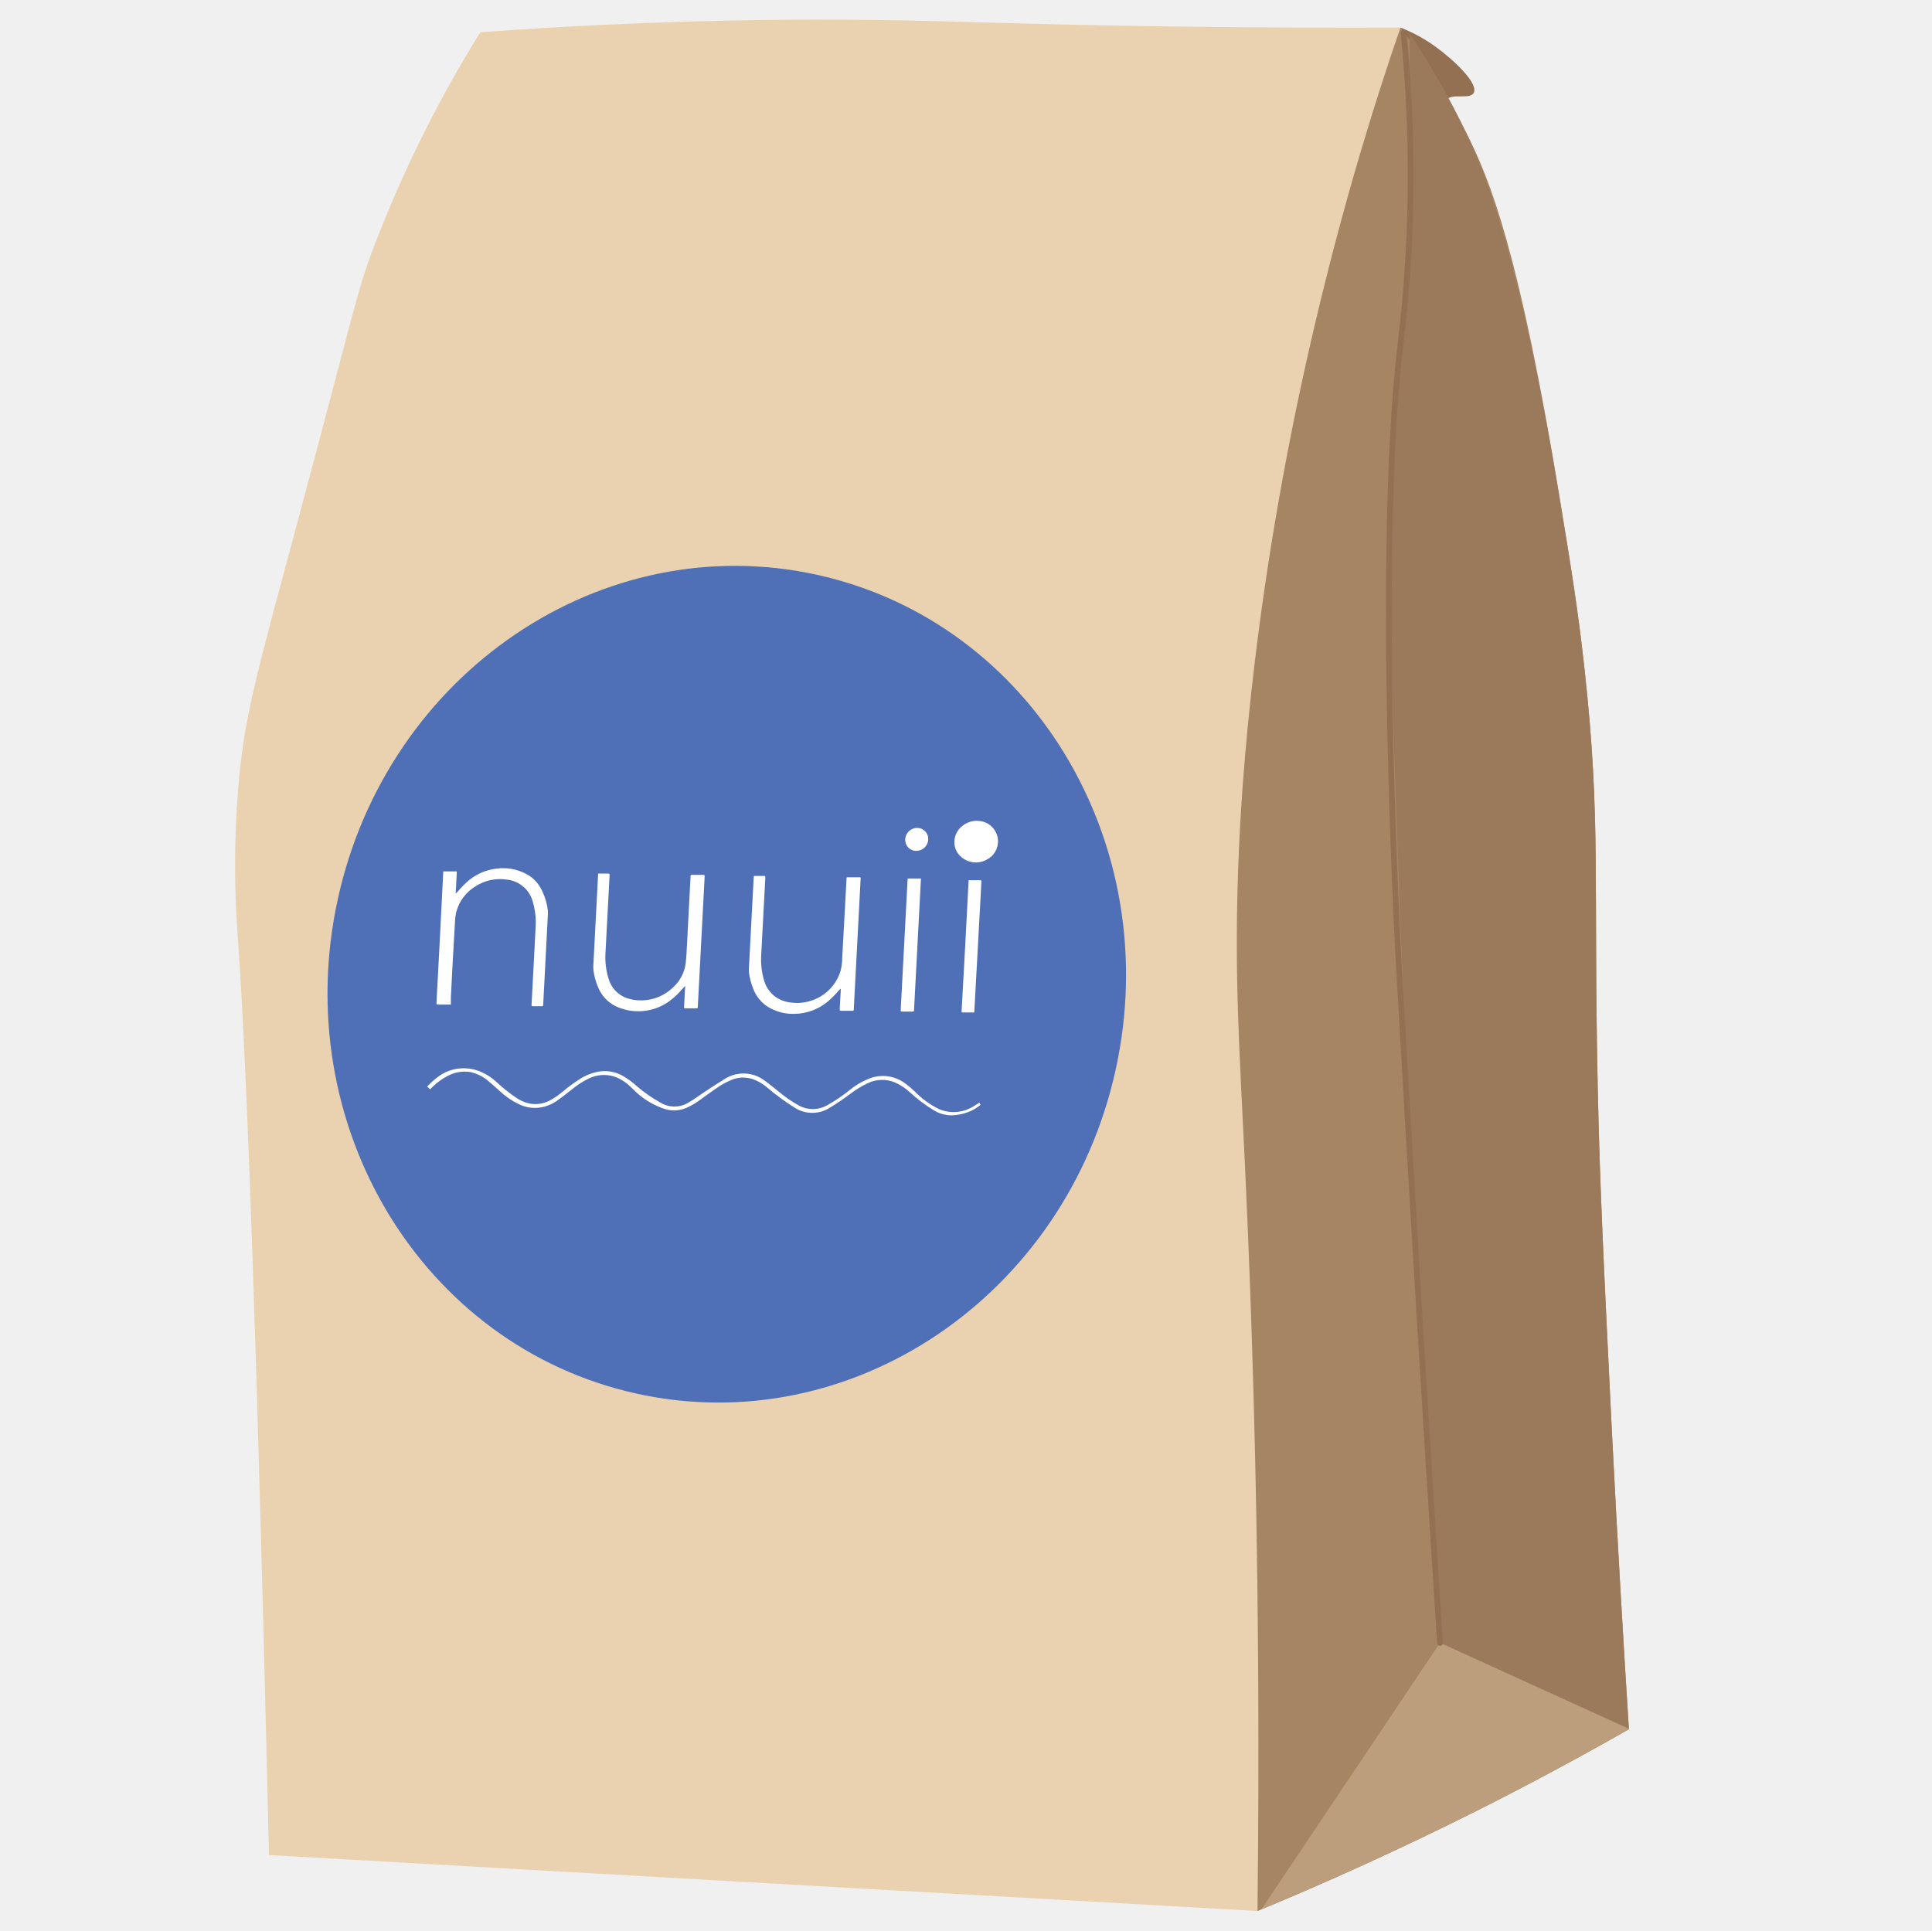
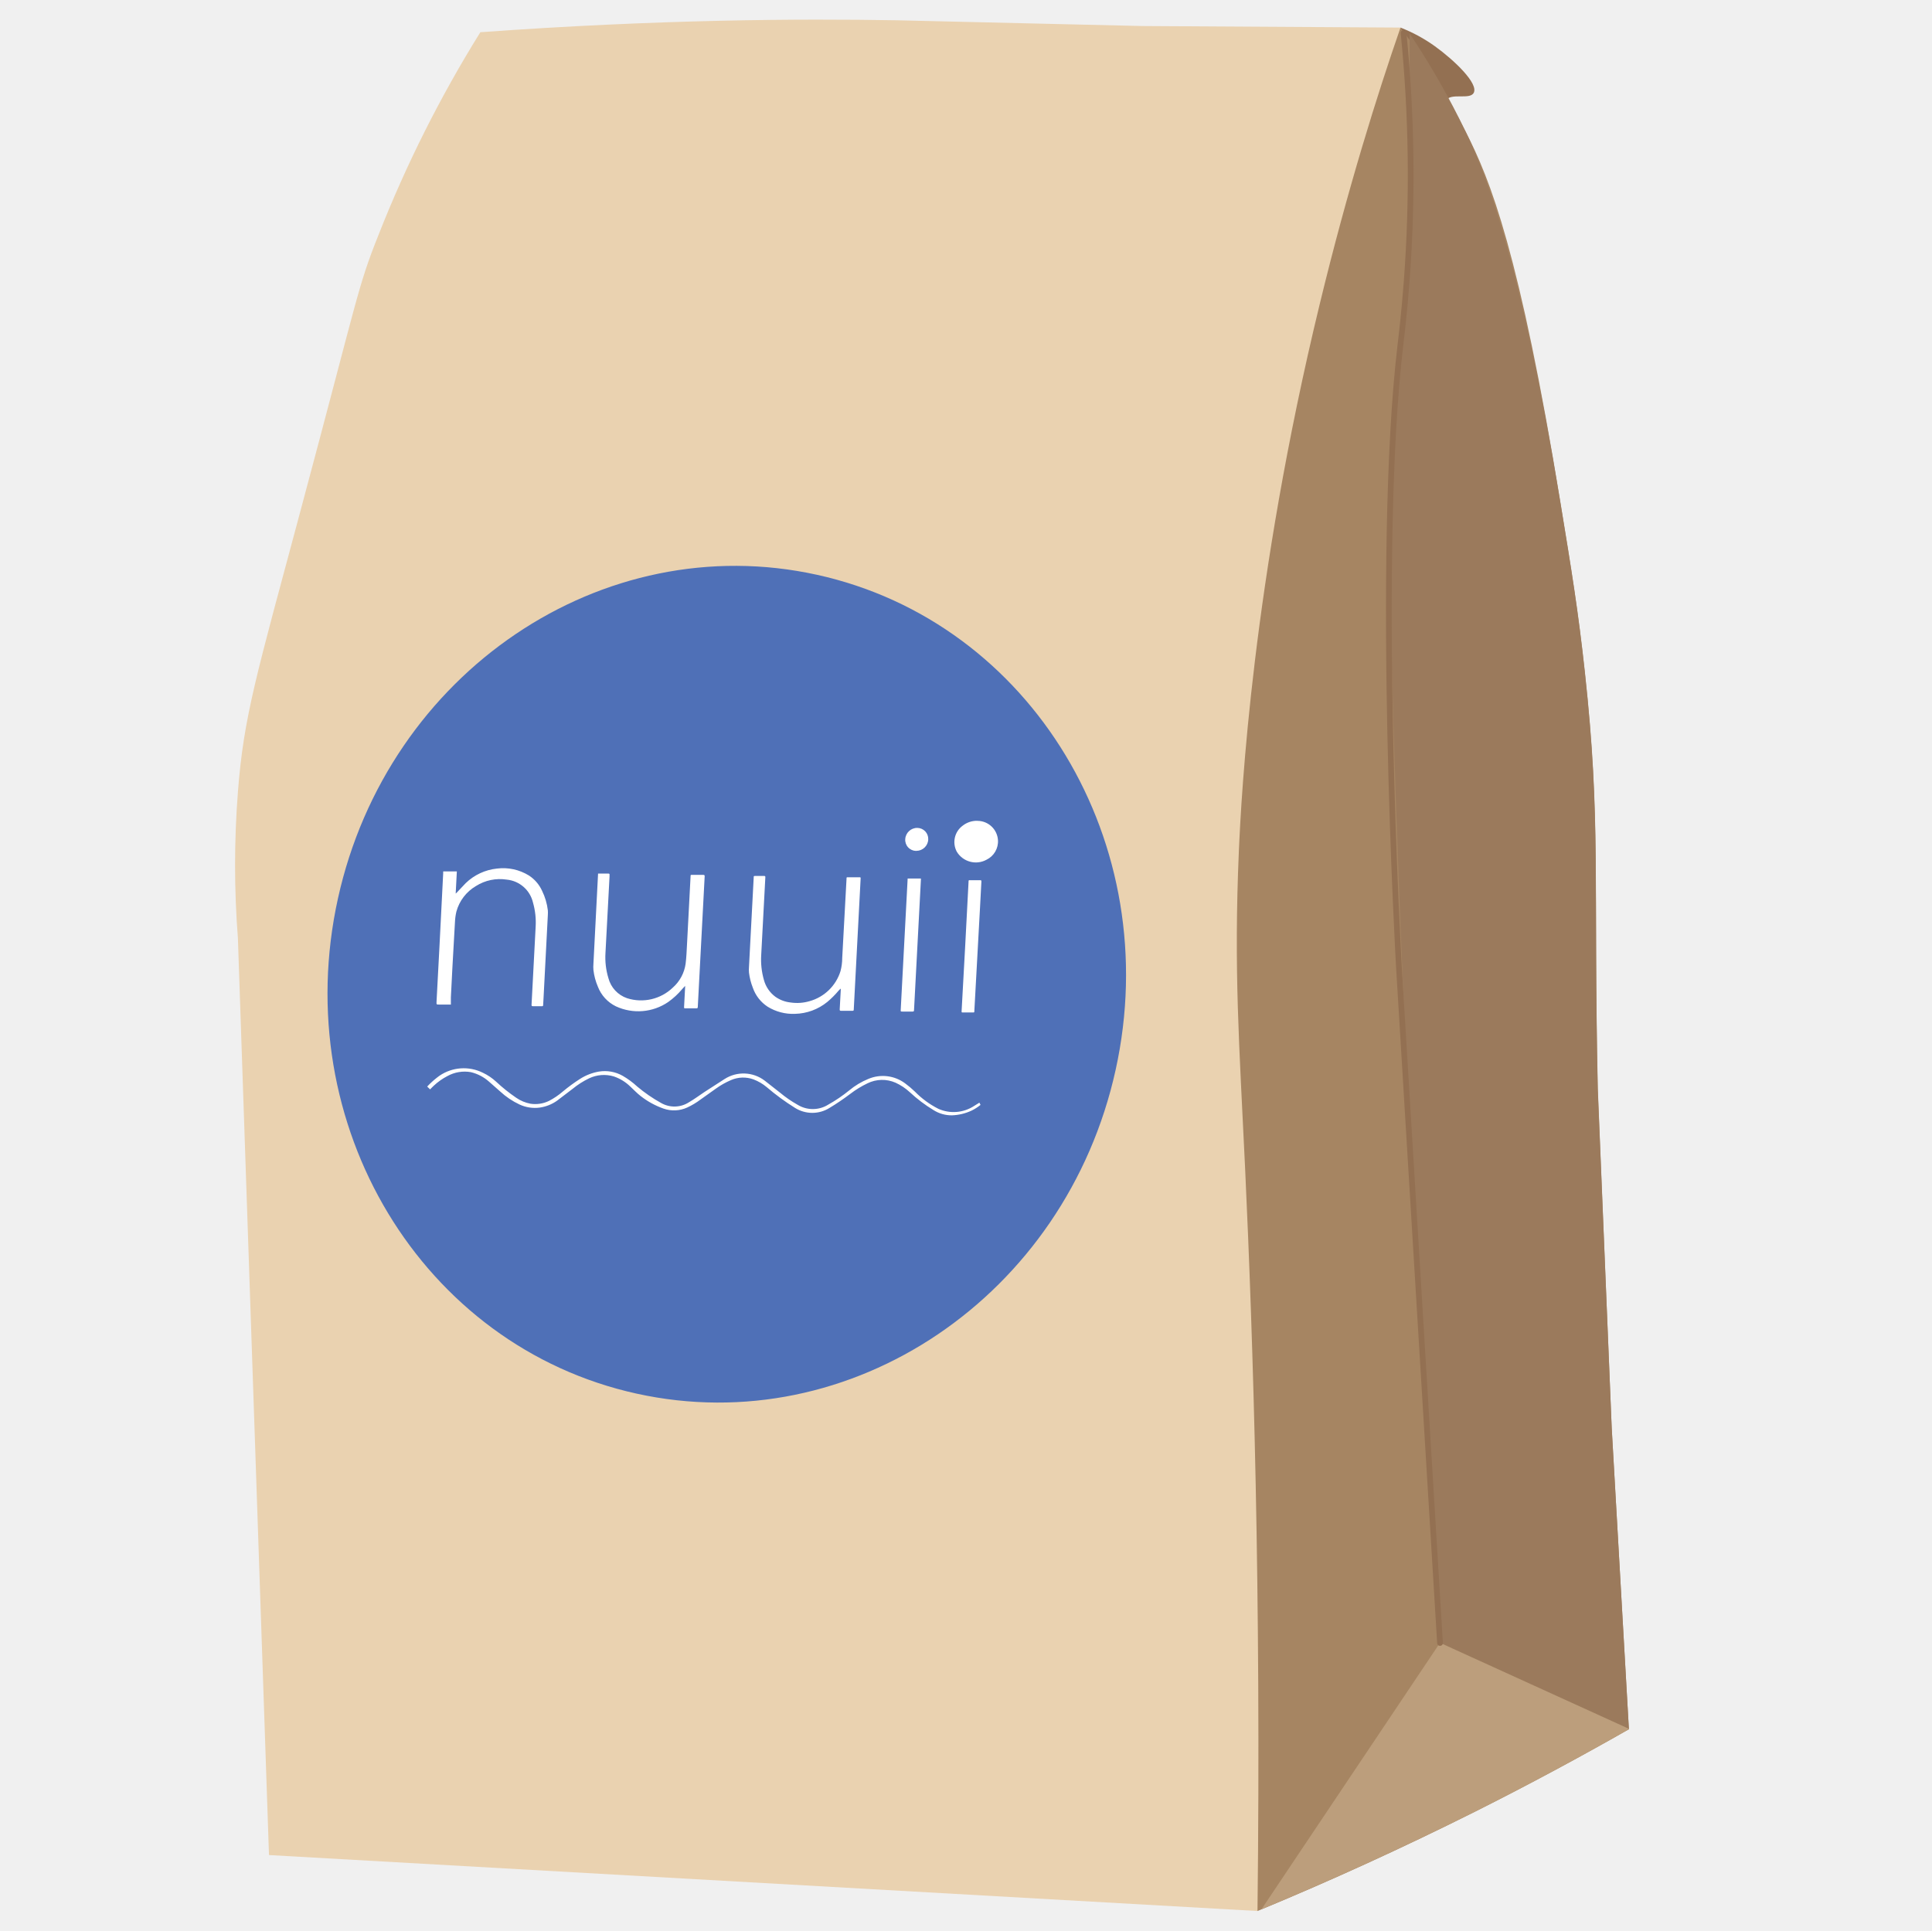
- <svg xmlns="http://www.w3.org/2000/svg" id="Vrstva_6" viewBox="0 0 336.93 336.68">
+ <svg xmlns="http://www.w3.org/2000/svg" xmlns:xlink="http://www.w3.org/1999/xlink" viewBox="0 0 336.93 336.68">
+   <path d="M244.23 4.81a27 27 0 0 1 6 3.25c3.36 2.42 7.64 6.5 6.78 8.13-.68 1.29-4-.09-4.88 1.36-1.22 2 4.11 6.07 3 8.13-.84 1.52-5.14 1.76-7.32-.27s-1.12-4.9-1.62-10.85a45.57 45.57 0 0 0-1.96-9.75z" fill="#937052" />
+   <path d="M278.65 189.93c-.78-36.85.56-46.83-2.25-72.69-1.14-10.54-2.33-17.81-4.25-29.49C265 44 259.91 31.37 255.62 23a122.76 122.76 0 0 0-11.39-18.19L144.76 126Q182 229.64 219.3 333.31a571.85 571.85 0 0 0 37.94-17.34c9.45-4.74 18.39-9.56 26.83-14.37l-3-52.58-2.42-59.09z" fill="#a68562" />
+   <path d="M219.3 333.31l-172.39-9.76-5.42-159.91a164.17 164.17 0 0 1 0-25.48c1-13.16 3.22-20.35 10.84-48.79C62.54 51.3 62.32 50.21 66 41A217.45 217.45 0 0 1 83.77 5.62c31-2.24 55.7-2.38 72.66-2.08l42.81 1 45 .27c-4 11.53-9.2 28.05-14.09 48.24-11.74 48.4-13.67 85.51-14.1 95.41-.89 20.84.05 33.37 1.09 55.29 1.41 30.15 2.8 74.04 2.16 129.56z" fill="#ead2b0" />
+   <ellipse cx="126.74" cy="171.66" rx="73.12" ry="69.44" transform="matrix(.215247 -.97656 .97656 .215247 -68.17 258.48)" fill="#4f70b7" />
+   <path d="M146.57 172.45l-.34.35a15.62 15.62 0 0 1-1.95 1.95 9.24 9.24 0 0 1-5.64 2.08 8.41 8.41 0 0 1-4.76-1.24 6.49 6.49 0 0 1-2.6-3.34 10.64 10.64 0 0 1-.66-2.61 5.58 5.58 0 0 1 0-1l.82-15.58c0-.28 0-.28.3-.28h1.51c.19 0 .23.06.22.24l-.72 13.56a12.87 12.87 0 0 0 .47 4.33 5.39 5.39 0 0 0 2 2.94 5.62 5.62 0 0 0 2.66 1 7.7 7.7 0 0 0 3.3-.23 7.85 7.85 0 0 0 5.4-5.24 9.12 9.12 0 0 0 .3-2.32q.39-6.9.75-13.79c0-.27 0-.27.27-.26h2c.16 0 .2 0 .19.21l-1.2 22.88c0 .15-.06.2-.22.2h-2c-.18 0-.24-.06-.23-.25l.18-3.31v-.26zm-27.13-.45l-.47.51a13 13 0 0 1-2.43 2.25 9.26 9.26 0 0 1-9.13.76 6.34 6.34 0 0 1-3.14-3.42 10.42 10.42 0 0 1-.78-2.92 6.35 6.35 0 0 1 0-1.07l.81-15.75h1.77c.2 0 .26.07.23.27a1.93 1.93 0 0 0 0 .24l-.71 13.35a12.37 12.37 0 0 0 .51 4.37 5.05 5.05 0 0 0 3.25 3.51 8 8 0 0 0 8-1.86 6.81 6.81 0 0 0 2.22-4.17c.14-1.12.18-2.24.24-3.35l.62-11.84c0-.3 0-.3.33-.29h1.87c.19 0 .27.05.26.25l-1.2 22.79c0 .2-.08.24-.26.24h-1.85c-.29 0-.29 0-.28-.28l.19-3.58zm-40.86 3.21h-2c-.47 0-.47 0-.45-.49l.5-9.44q.35-6.52.66-13v-.29h2.38l-.2 3.86.17-.15 1.57-1.66a9.18 9.18 0 0 1 5.47-2.55 8.55 8.55 0 0 1 5.56 1.21 6.29 6.29 0 0 1 2.3 2.68 10.52 10.52 0 0 1 1 3.39 5.67 5.67 0 0 1 0 .82q-.39 7.24-.75 14.49l-.07 1.22c0 .15-.06.2-.2.2h-1.57c-.2 0-.27-.06-.25-.27l.71-13.52a12.64 12.64 0 0 0-.46-4.29 5.21 5.21 0 0 0-4.56-4 7.81 7.81 0 0 0-5.39 1.12 7.43 7.43 0 0 0-3.41 4.46 9.89 9.89 0 0 0-.25 1.87l-.44 7.81-.27 5.27v1.28M75 190l-.5-.49.42-.43a14.86 14.86 0 0 1 1.73-1.46 7.5 7.5 0 0 1 7.55-.52 9.17 9.17 0 0 1 2.32 1.56 29 29 0 0 0 3.48 2.79 6.42 6.42 0 0 0 2.54 1.06 5.51 5.51 0 0 0 3.19-.49 12.42 12.42 0 0 0 2.42-1.64 29.62 29.62 0 0 1 3-2.2 9 9 0 0 1 3.29-1.28 6.37 6.37 0 0 1 4.14.73 14.22 14.22 0 0 1 2.55 1.88 25.91 25.91 0 0 0 4.15 2.86 4.68 4.68 0 0 0 4.89-.13c.92-.53 1.78-1.18 2.67-1.77l3.52-2.27a6.11 6.11 0 0 1 7 .28l2.69 2.11a19.9 19.9 0 0 0 3 2.07 5.08 5.08 0 0 0 5.4 0 25.77 25.77 0 0 0 3.65-2.48 12.85 12.85 0 0 1 3.33-2 6.49 6.49 0 0 1 6.4.76 17.12 17.12 0 0 1 1.72 1.45 15.62 15.62 0 0 0 4.09 3 6.52 6.52 0 0 0 6.26-.51l.9-.56.2.39a8.13 8.13 0 0 1-1.57 1 8.84 8.84 0 0 1-3.41.82 5.89 5.89 0 0 1-3.2-.9 25.36 25.36 0 0 1-4.15-3.13 9.5 9.5 0 0 0-2.49-1.66 5.8 5.8 0 0 0-4.9.11 17 17 0 0 0-3 1.84 41.79 41.79 0 0 1-3.62 2.45 5.66 5.66 0 0 1-6 0 40.64 40.64 0 0 1-4.94-3.62 8 8 0 0 0-2.32-1.36 5.29 5.29 0 0 0-3.91.12 13.78 13.78 0 0 0-2.67 1.51l-2.67 1.9a12.83 12.83 0 0 1-2.31 1.38 5.52 5.52 0 0 1-4.11.19 14 14 0 0 1-4-2.19c-.65-.5-1.21-1.11-1.82-1.67a7.62 7.62 0 0 0-2.88-1.76 6 6 0 0 0-4.3.34 14.4 14.4 0 0 0-2.87 1.83l-2.73 2.08a6.92 6.92 0 0 1-3 1.19 6.38 6.38 0 0 1-3.51-.53 13.19 13.19 0 0 1-3.39-2.28l-1.93-1.7a7.34 7.34 0 0 0-3.18-1.67 6.22 6.22 0 0 0-4.09.68 10.77 10.77 0 0 0-2.38 1.68c-.21.19-.4.4-.61.61m83.25-36.74h2.31v.21l-1.2 22.76c0 .19-.08.24-.27.23h-1.77c-.29 0-.29 0-.28-.29l1.21-22.92zm10.03 11.82l.59-11.25c0-.29 0-.29.3-.28h1.69c.19 0 .26 0 .25.25l-.23 4.34-1 18.22c0 .26 0 .26-.28.26h-1.69c-.26 0-.26 0-.25-.27zm2.15-21.88a3.59 3.59 0 0 1 3.57 3.35 3.55 3.55 0 0 1-2 3.43 3.88 3.88 0 0 1-5.18-1.4 3.55 3.55 0 0 1 1.04-4.55 4 4 0 0 1 2.57-.84m-10.72 5.25a1.92 1.92 0 0 1-1.88-2.06 2.08 2.08 0 0 1 2.13-1.95 1.92 1.92 0 0 1 1.88 2 2.07 2.07 0 0 1-2.06 2h-.07" fill="#fff" />
+   <path d="M284.07 301.6l-3-52.58-2.44-59.09c-.78-36.85.56-46.83-2.25-72.69-1.14-10.54-2.33-17.81-4.25-29.49C264.86 43.33 258.51 29 255.62 23a139.44 139.44 0 0 0-9.8-17.17c.13 30-.25 41.52-.7 45.69-.05.39-.49 4.41-1 9.9l-.57 6q-.63 16-1.27 31.94 1.32 56.19 4.39 114.91 2 37.78 4.65 74.46l2.89 16.62 1.44 8.5z" fill="#9b7a5c" />
+   <use xlink:href="#B" fill="#a68562" />
+   <use xlink:href="#B" fill="#ead2b0" opacity=".33" />
+   <path d="M251.13 286.56l-7.17-118s-4.11-71.66.27-108.42c.15-1.29.66-5.4 1.09-11.11a247.25 247.25 0 0 0-.55-43.28" fill="none" stroke="#937052" stroke-linecap="round" stroke-miterlimit="10" />
  <defs>
-     <style>.cls-1{fill:#937052;}.cls-2{fill:#a68562;}.cls-3,.cls-7{fill:#ead2b0;}.cls-4{fill:#4f70b7;}.cls-5{fill:#fff;}.cls-6{fill:#9b7a5c;}.cls-7{opacity:0.33;}.cls-8{fill:none;stroke:#937052;stroke-linecap:round;stroke-miterlimit:10;}</style>
+     <path id="B" d="M284.07 301.6v-.07l-32.94-15L220 333c11.89-4.94 24.33-10.58 37.2-17 9.49-4.77 18.43-9.59 26.87-14.4z" />
  </defs>
-   <path class="cls-1" d="M244.23,4.81a27,27,0,0,1,6,3.25c3.36,2.42,7.64,6.5,6.78,8.13-.68,1.29-4-.09-4.88,1.36-1.22,2,4.11,6.07,3,8.13-.84,1.52-5.14,1.76-7.32-.27s-1.12-4.9-1.62-10.85A45.57,45.57,0,0,0,244.23,4.81Z" />
-   <path class="cls-2" d="M278.65,189.93c-.78-36.85.56-46.83-2.25-72.69-1.14-10.54-2.33-17.81-4.25-29.49C265,44,259.91,31.37,255.62,23A122.76,122.76,0,0,0,244.23,4.81L144.76,126Q182,229.64,219.3,333.31c12.1-5,24.8-10.75,37.94-17.34,9.45-4.74,18.39-9.56,26.83-14.37-.84-13.22-1.92-31.2-3-52.58C279.7,220.85,279,206.76,278.65,189.93Z" />
-   <path class="cls-3" d="M219.3,333.31,46.91,323.55C45,242.12,43.26,189,41.49,163.64a164.17,164.17,0,0,1,0-25.48c1-13.16,3.22-20.35,10.84-48.79C62.54,51.3,62.32,50.21,66,41A217.45,217.45,0,0,1,83.77,5.62c31-2.24,55.7-2.38,72.66-2.08,11.58.21,21.52.66,42.81,1,19.13.3,34.76.31,45,.27-4,11.53-9.2,28.05-14.09,48.24-11.74,48.4-13.67,85.51-14.1,95.41-.89,20.84.05,33.37,1.09,55.29C218.55,233.9,219.94,277.79,219.3,333.31Z" />
-   <ellipse class="cls-4" cx="126.74" cy="171.66" rx="73.12" ry="69.44" transform="translate(-68.17 258.48) rotate(-77.57)" />
-   <path class="cls-5" d="M146.57,172.45l-.34.35a15.62,15.62,0,0,1-1.95,1.95,9.24,9.24,0,0,1-5.64,2.08,8.41,8.41,0,0,1-4.76-1.24,6.49,6.49,0,0,1-2.6-3.34,10.64,10.64,0,0,1-.66-2.61,5.58,5.58,0,0,1,0-1l.82-15.58c0-.28,0-.28.3-.28l1.51,0c.19,0,.23.06.22.24l-.72,13.56a12.87,12.87,0,0,0,.47,4.33,5.39,5.39,0,0,0,2,2.94,5.62,5.62,0,0,0,2.66,1,7.7,7.7,0,0,0,3.3-.23,7.85,7.85,0,0,0,5.4-5.24,9.12,9.12,0,0,0,.3-2.32q.39-6.9.75-13.79c0-.27,0-.27.27-.26l2,0c.16,0,.2,0,.19.21l-1.2,22.88c0,.15-.06.2-.22.2l-2,0c-.18,0-.24-.06-.23-.25l.18-3.31v-.26Z" />
-   <path class="cls-5" d="M119.44,172c-.16.17-.32.33-.47.51a13,13,0,0,1-2.43,2.25,9.26,9.26,0,0,1-9.13.76,6.34,6.34,0,0,1-3.14-3.42,10.42,10.42,0,0,1-.78-2.92,6.35,6.35,0,0,1,0-1.07l.81-15.49,0-.26h.18l1.59,0c.2,0,.26.07.23.27a1.93,1.93,0,0,0,0,.24l-.71,13.35a12.37,12.37,0,0,0,.51,4.37,5.05,5.05,0,0,0,3.25,3.51,8,8,0,0,0,8-1.86,6.81,6.81,0,0,0,2.22-4.17c.14-1.12.18-2.24.24-3.35l.62-11.84c0-.3,0-.3.33-.29l1.87,0c.19,0,.27.05.26.25l-1.2,22.79c0,.2-.08.24-.26.24l-1.85,0c-.29,0-.29,0-.28-.28l.19-3.58Z" />
-   <path class="cls-5" d="M78.58,175.21l-2,0c-.47,0-.47,0-.45-.49l.5-9.44q.35-6.52.66-13l0-.29,2.38,0-.2,3.86.17-.15c.52-.56,1-1.14,1.57-1.66a9.18,9.18,0,0,1,5.47-2.55,8.55,8.55,0,0,1,5.56,1.21,6.29,6.29,0,0,1,2.3,2.68,10.52,10.52,0,0,1,1,3.39,5.67,5.67,0,0,1,0,.82q-.39,7.24-.75,14.49l-.07,1.22c0,.15-.06.2-.2.2l-1.57,0c-.2,0-.27-.06-.25-.27.23-4.51.49-9,.71-13.52a12.64,12.64,0,0,0-.46-4.29,5.21,5.21,0,0,0-4.56-4A7.81,7.81,0,0,0,83,154.54,7.43,7.43,0,0,0,79.59,159a9.89,9.89,0,0,0-.25,1.87c-.16,2.61-.3,5.21-.44,7.81l-.27,5.27c0,.41,0,.83,0,1.28" />
-   <path class="cls-5" d="M75,190l-.5-.49c.15-.15.28-.31.42-.43a14.86,14.86,0,0,1,1.73-1.46,7.5,7.5,0,0,1,7.55-.52,9.17,9.17,0,0,1,2.32,1.56A29,29,0,0,0,90,191.45a6.42,6.42,0,0,0,2.54,1.06,5.51,5.51,0,0,0,3.19-.49,12.42,12.42,0,0,0,2.42-1.64,29.62,29.62,0,0,1,3-2.2,9,9,0,0,1,3.29-1.28,6.37,6.37,0,0,1,4.14.73,14.22,14.22,0,0,1,2.55,1.88,25.91,25.91,0,0,0,4.15,2.86,4.68,4.68,0,0,0,4.89-.13c.92-.53,1.78-1.18,2.67-1.77,1.17-.77,2.33-1.54,3.52-2.27a6.11,6.11,0,0,1,7,.28c.92.67,1.8,1.4,2.69,2.11a19.9,19.9,0,0,0,3,2.07,5.08,5.08,0,0,0,5.4,0,25.77,25.77,0,0,0,3.65-2.48,12.85,12.85,0,0,1,3.33-2,6.49,6.49,0,0,1,6.4.76,17.12,17.12,0,0,1,1.72,1.45,15.62,15.62,0,0,0,4.09,3,6.52,6.52,0,0,0,6.26-.51c.3-.17.59-.36.9-.56l.2.39a8.13,8.13,0,0,1-1.57,1,8.84,8.84,0,0,1-3.41.82,5.89,5.89,0,0,1-3.2-.9,25.36,25.36,0,0,1-4.15-3.13,9.5,9.5,0,0,0-2.49-1.66,5.8,5.8,0,0,0-4.9.11,17,17,0,0,0-3,1.84,41.79,41.79,0,0,1-3.62,2.45,5.66,5.66,0,0,1-6,0,40.64,40.64,0,0,1-4.94-3.62,8,8,0,0,0-2.32-1.36,5.29,5.29,0,0,0-3.91.12,13.78,13.78,0,0,0-2.67,1.51c-.9.62-1.79,1.26-2.67,1.9a12.83,12.83,0,0,1-2.31,1.38,5.52,5.52,0,0,1-4.11.19,14,14,0,0,1-4-2.19c-.65-.5-1.21-1.11-1.82-1.67a7.62,7.62,0,0,0-2.88-1.76,6,6,0,0,0-4.3.34,14.4,14.4,0,0,0-2.87,1.83c-.9.7-1.79,1.43-2.73,2.08a6.92,6.92,0,0,1-3,1.19,6.38,6.38,0,0,1-3.51-.53,13.19,13.19,0,0,1-3.39-2.28c-.65-.56-1.26-1.16-1.93-1.7A7.34,7.34,0,0,0,82.12,187a6.22,6.22,0,0,0-4.09.68,10.77,10.77,0,0,0-2.38,1.68c-.21.19-.4.4-.61.61" />
-   <path class="cls-5" d="M158.29,153.23l2.31,0v.21l-1.2,22.76c0,.19-.08.24-.27.23l-1.77,0c-.29,0-.29,0-.28-.29l1.21-22.92Z" />
-   <path class="cls-5" d="M168.32,165.05l.59-11.25c0-.29,0-.29.3-.28l1.69,0c.19,0,.26,0,.25.25l-.23,4.34-1,18.22c0,.26,0,.26-.28.26l-1.69,0c-.26,0-.26,0-.25-.27Z" />
-   <path class="cls-5" d="M170.47,143.17a3.59,3.59,0,0,1,3.57,3.35,3.55,3.55,0,0,1-2,3.43,3.88,3.88,0,0,1-5.18-1.4A3.55,3.55,0,0,1,167.9,144a4,4,0,0,1,2.57-.84" />
-   <path class="cls-5" d="M159.75,148.41a1.92,1.92,0,0,1-1.88-2.06A2.08,2.08,0,0,1,160,144.4a1.92,1.92,0,0,1,1.88,2,2.07,2.07,0,0,1-2.06,2h-.07" />
-   <path class="cls-6" d="M284.07,301.6c-.84-13.22-1.92-31.2-3-52.58-1.39-28.17-2.08-42.26-2.44-59.09-.78-36.85.56-46.83-2.25-72.69-1.14-10.54-2.33-17.81-4.25-29.49C264.86,43.33,258.51,29,255.62,23a139.44,139.44,0,0,0-9.8-17.17c.13,30-.25,41.52-.7,45.69-.05.39-.49,4.41-1,9.9-.25,2.58-.45,4.68-.57,6q-.63,16-1.27,31.94,1.32,56.19,4.39,114.91,2,37.78,4.65,74.46l2.89,16.62,1.44,8.5Z" />
-   <path class="cls-2" d="M284.07,301.6v-.07l-32.94-15L220,333c11.89-4.94,24.33-10.58,37.2-17C266.69,311.23,275.63,306.41,284.07,301.6Z" />
-   <path class="cls-7" d="M284.07,301.6v-.07l-32.94-15L220,333c11.89-4.94,24.33-10.58,37.2-17C266.69,311.23,275.63,306.41,284.07,301.6Z" />
-   <path class="cls-8" d="M251.13,286.56c-2.46-37.82-4.74-75.78-7.17-118,0,0-4.11-71.66.27-108.42.15-1.29.66-5.4,1.09-11.11a247.25,247.25,0,0,0-.55-43.28" />
</svg>
